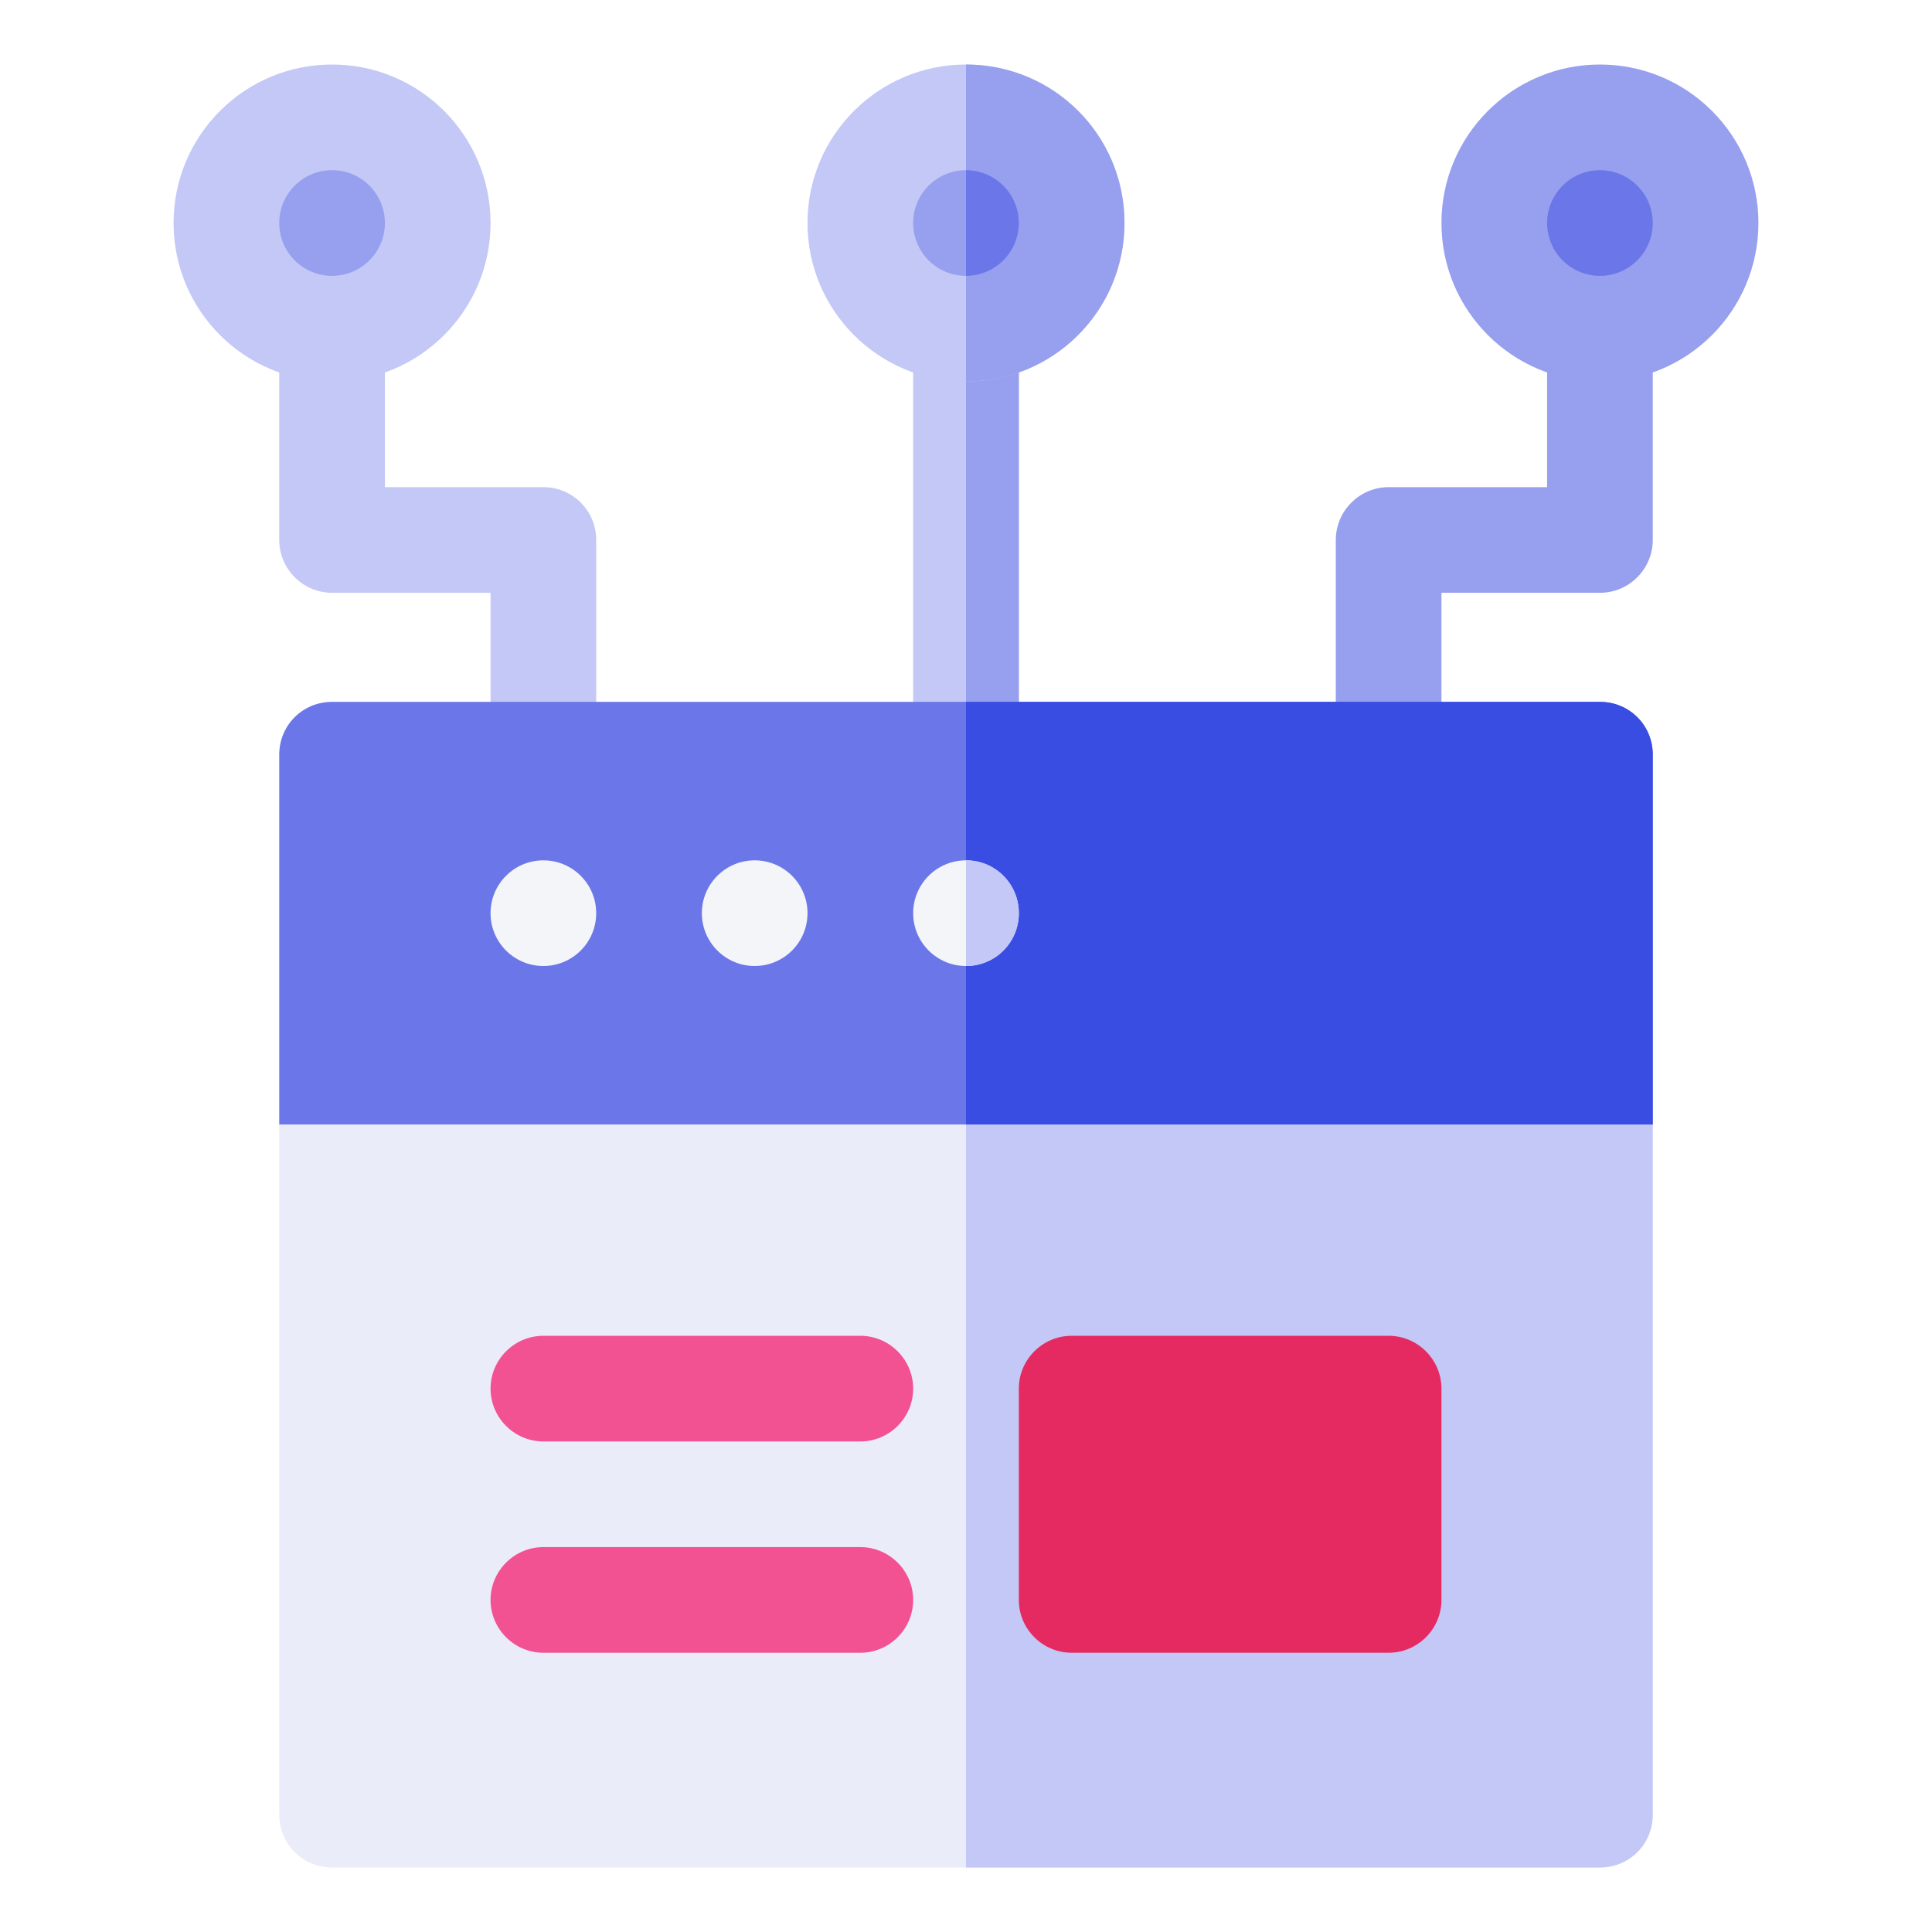
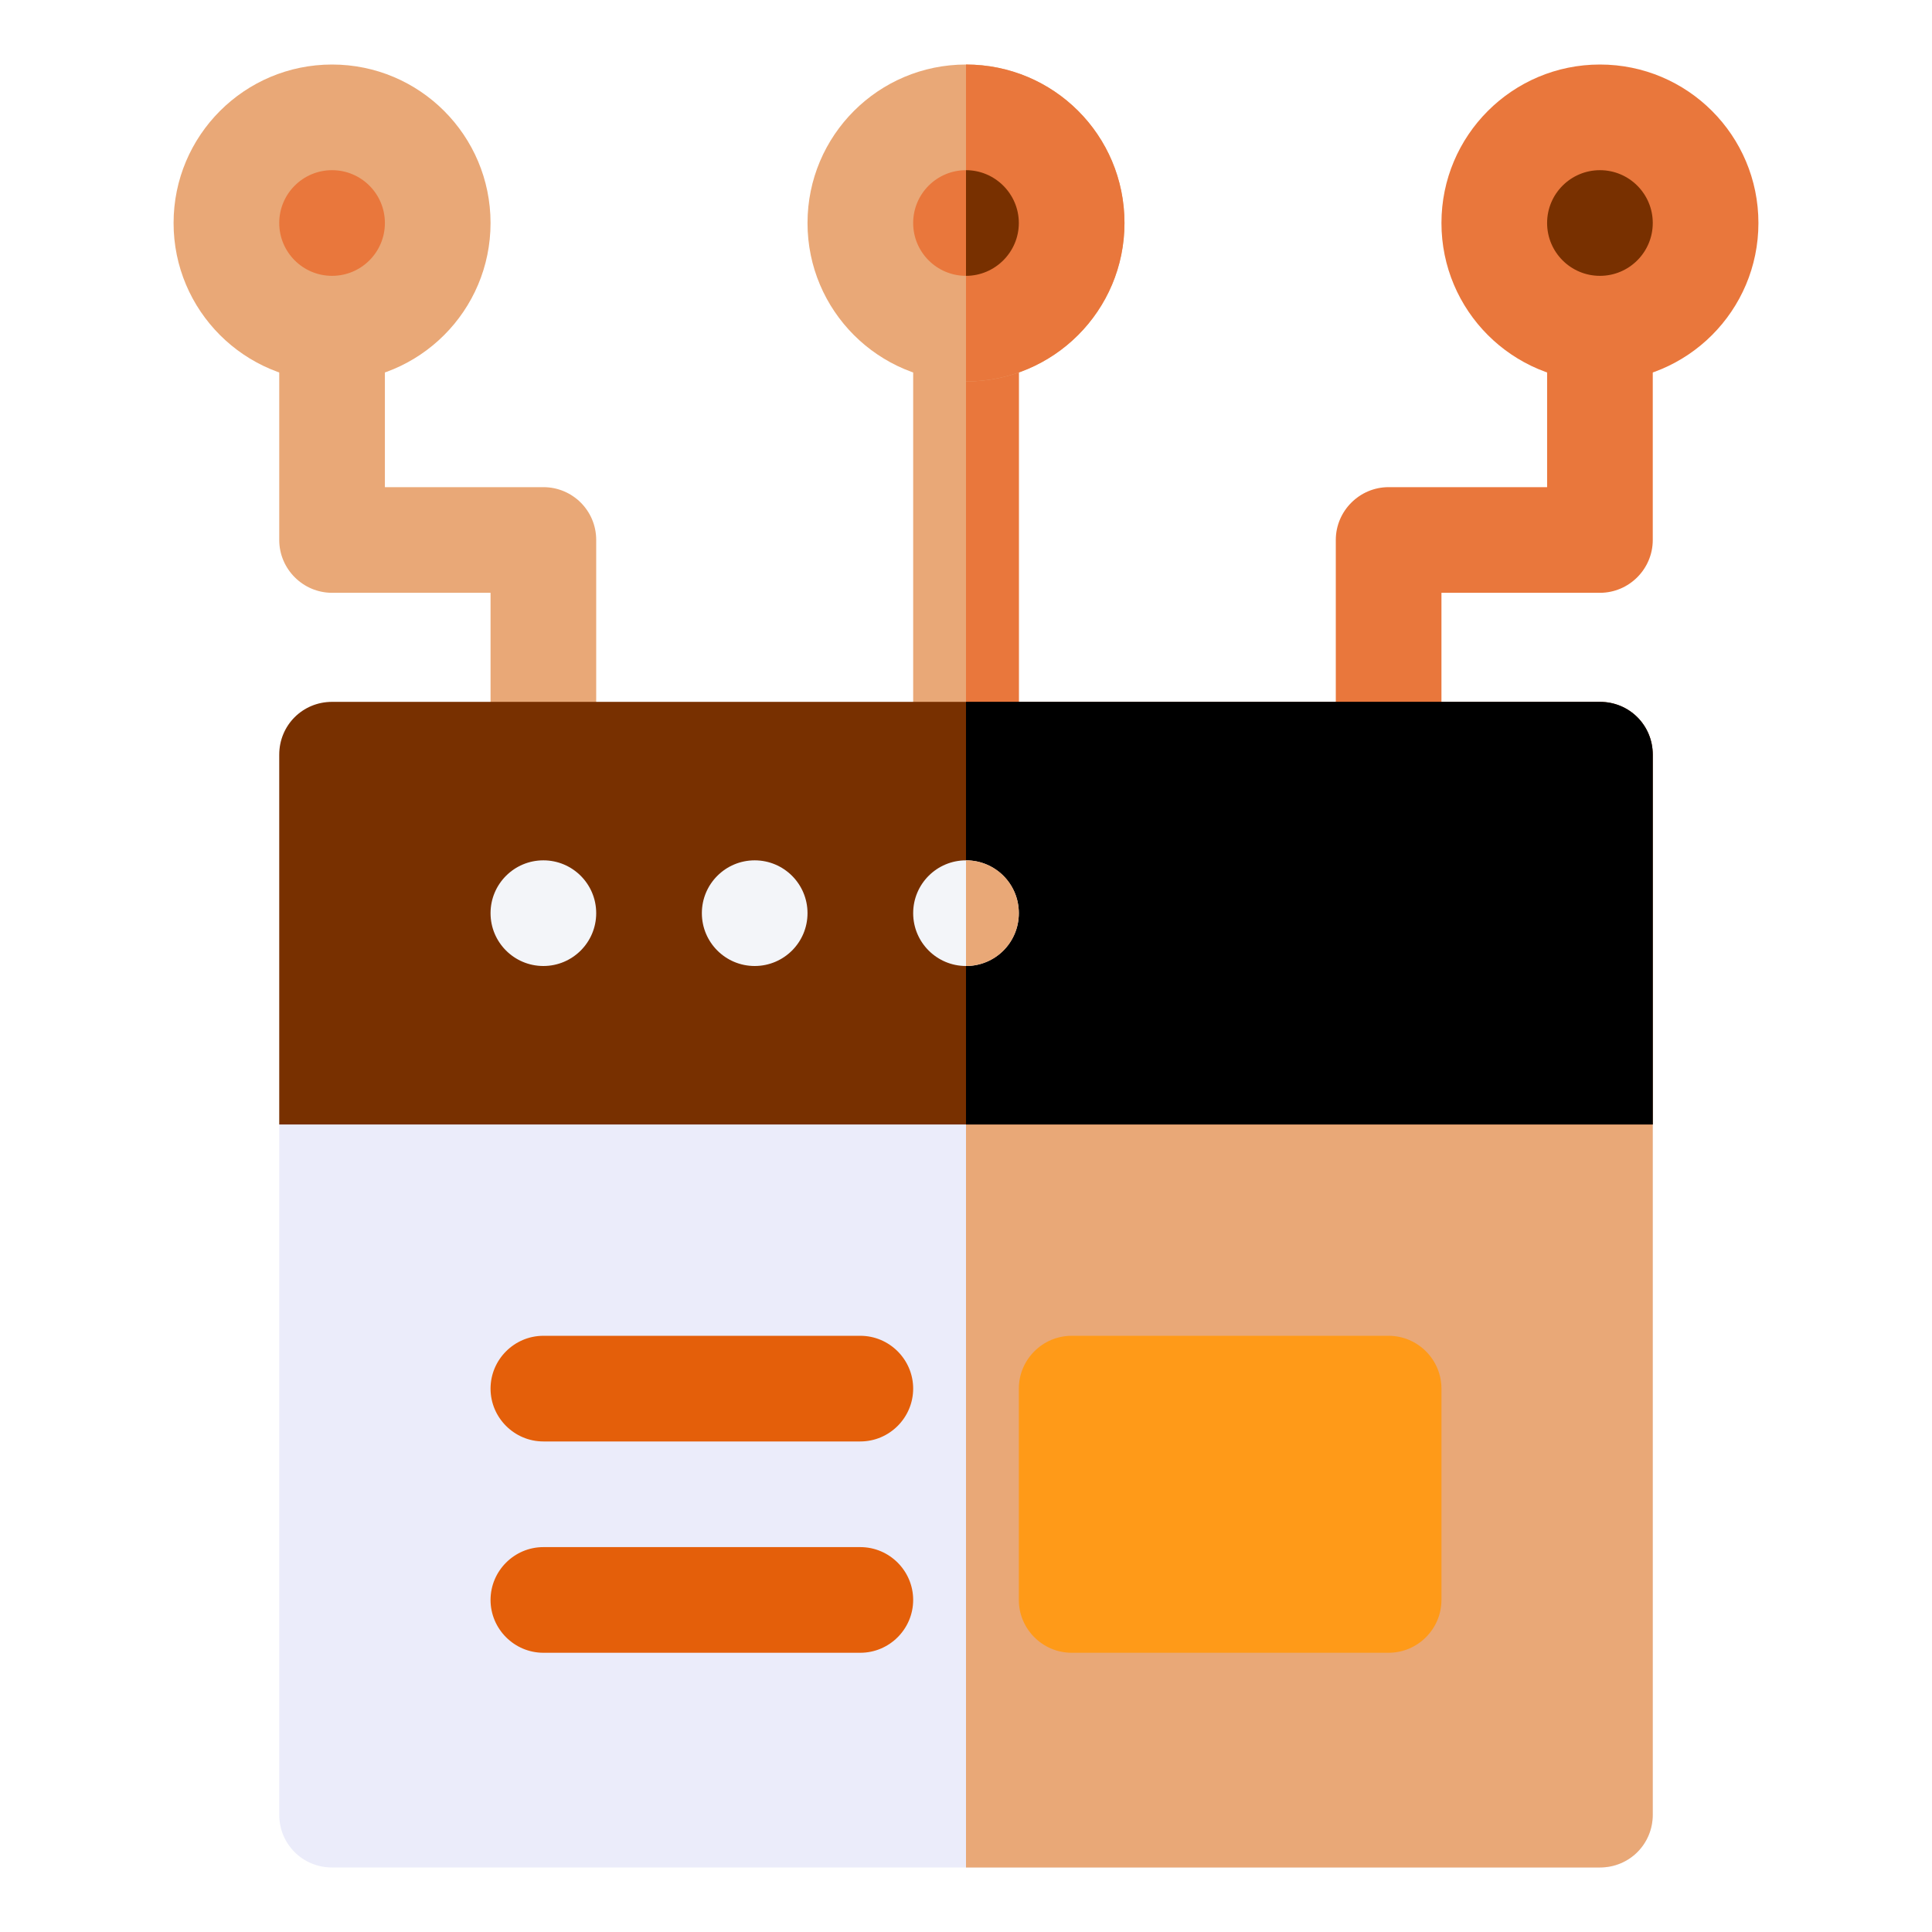
<svg xmlns="http://www.w3.org/2000/svg" version="1.1" id="Capa_1" x="0px" y="0px" viewBox="0 0 512 512" style="enable-background:new 0 0 512 512;" xml:space="preserve">
  <style type="text/css">
- 	.st0{fill:#C3C8F6;}
- 	.st1{fill:#979FEF;}
+ 	.st0{fill:#e9a877;}
+ 	.st1{fill:#e9773c;}
	.st2{fill:#EBECFA;}
- 	.st3{fill:#6B77E8;}
- 	.st4{fill:#3A4DE2;}
+ 	.st3{fill:#783000;}
+ 	.st4{fill:#000000;}
	.st5{fill:#F3F5F9;}
- 	.st6{fill:#E42A61;}
- 	.st7{fill:#F25192;}
+ 	.st6{fill:#ff9a18;}
+ 	.st7{fill:#e45f0a;}
</style>
  <g>
    <path class="st0" d="M270,87.1V200c0,7.8-6.2,14-14,14c-7.8,0-14-6.2-14-14V87.1c0-7.8,6.2-14,14-14C263.8,73.1,270,79.2,270,87.1z   " />
    <path class="st1" d="M424,73.1c-7.7,0-14,6.3-14,14v42h-42c-7.7,0-14,6.3-14,14V200c0,7.7,6.3,14,14,14s14-6.3,14-14v-42.9h42   c7.7,0,14-6.3,14-14v-56C438,79.3,431.7,73.1,424,73.1z" />
    <path class="st0" d="M144,129.1h-42v-42c0-7.7-6.3-14-14-14s-14,6.3-14,14v56c0,7.7,6.3,14,14,14h42V200c0,7.7,6.3,14,14,14   s14-6.3,14-14v-56.9C158,135.3,151.7,129.1,144,129.1z" />
    <path class="st1" d="M270,87.1V200c0,7.8-6.2,14-14,14V73.1C263.8,73.1,270,79.2,270,87.1z" />
    <path class="st2" d="M438,298v182.9c0,7.8-6.2,14-14,14H88c-7.8,0-14-6.2-14-14V298l28-28h308L438,298z" />
    <path class="st0" d="M438,298v182.9c0,7.8-6.2,14-14,14H256V270h154L438,298z" />
    <path class="st3" d="M438,200v98H74v-98c0-7.8,6.2-14,14-14h336C431.8,186,438,192.2,438,200z" />
    <path class="st4" d="M438,200v98H256V186h168C431.8,186,438,192.2,438,200z" />
    <g>
      <circle class="st5" cx="144" cy="242" r="14" />
      <circle class="st5" cx="200" cy="242" r="14" />
      <circle class="st5" cx="256" cy="242" r="14" />
    </g>
    <path class="st0" d="M270,242c0,7.8-6.2,14-14,14v-28C263.8,228,270,234.2,270,242z" />
    <path class="st0" d="M256,17.1c-23.2,0-42,18.8-42,42c0,23.2,18.8,42,42,42s42-18.8,42-42C298,35.8,279.2,17.1,256,17.1z" />
    <path class="st0" d="M88,101.1c-23.2,0-42-18.8-42-42s18.8-42,42-42s42,18.8,42,42S111.2,101.1,88,101.1z" />
    <circle class="st1" cx="88" cy="59.1" r="14" />
    <path class="st1" d="M424,101.1c-23.2,0-42-18.8-42-42s18.8-42,42-42s42,18.8,42,42S447.2,101.1,424,101.1z" />
    <circle class="st3" cx="424" cy="59.1" r="14" />
    <path class="st6" d="M368,438h-84c-7.7,0-14-6.3-14-14v-56c0-7.7,6.3-14,14-14h84c7.7,0,14,6.3,14,14v56   C382,431.7,375.7,438,368,438z" />
    <path class="st7" d="M228,382h-84c-7.7,0-14-6.3-14-14s6.3-14,14-14h84c7.7,0,14,6.3,14,14S235.7,382,228,382z" />
    <path class="st7" d="M228,438h-84c-7.7,0-14-6.3-14-14s6.3-14,14-14h84c7.7,0,14,6.3,14,14S235.7,438,228,438z" />
    <path class="st1" d="M298,59.1c0,23.2-18.8,42-42,42v-84C279.2,17.1,298,35.8,298,59.1z" />
    <circle class="st1" cx="256" cy="59.1" r="14" />
    <path class="st3" d="M270,59.1c0-7.7-6.3-14-14-14v28C263.7,73.1,270,66.8,270,59.1z" />
  </g>
</svg>
